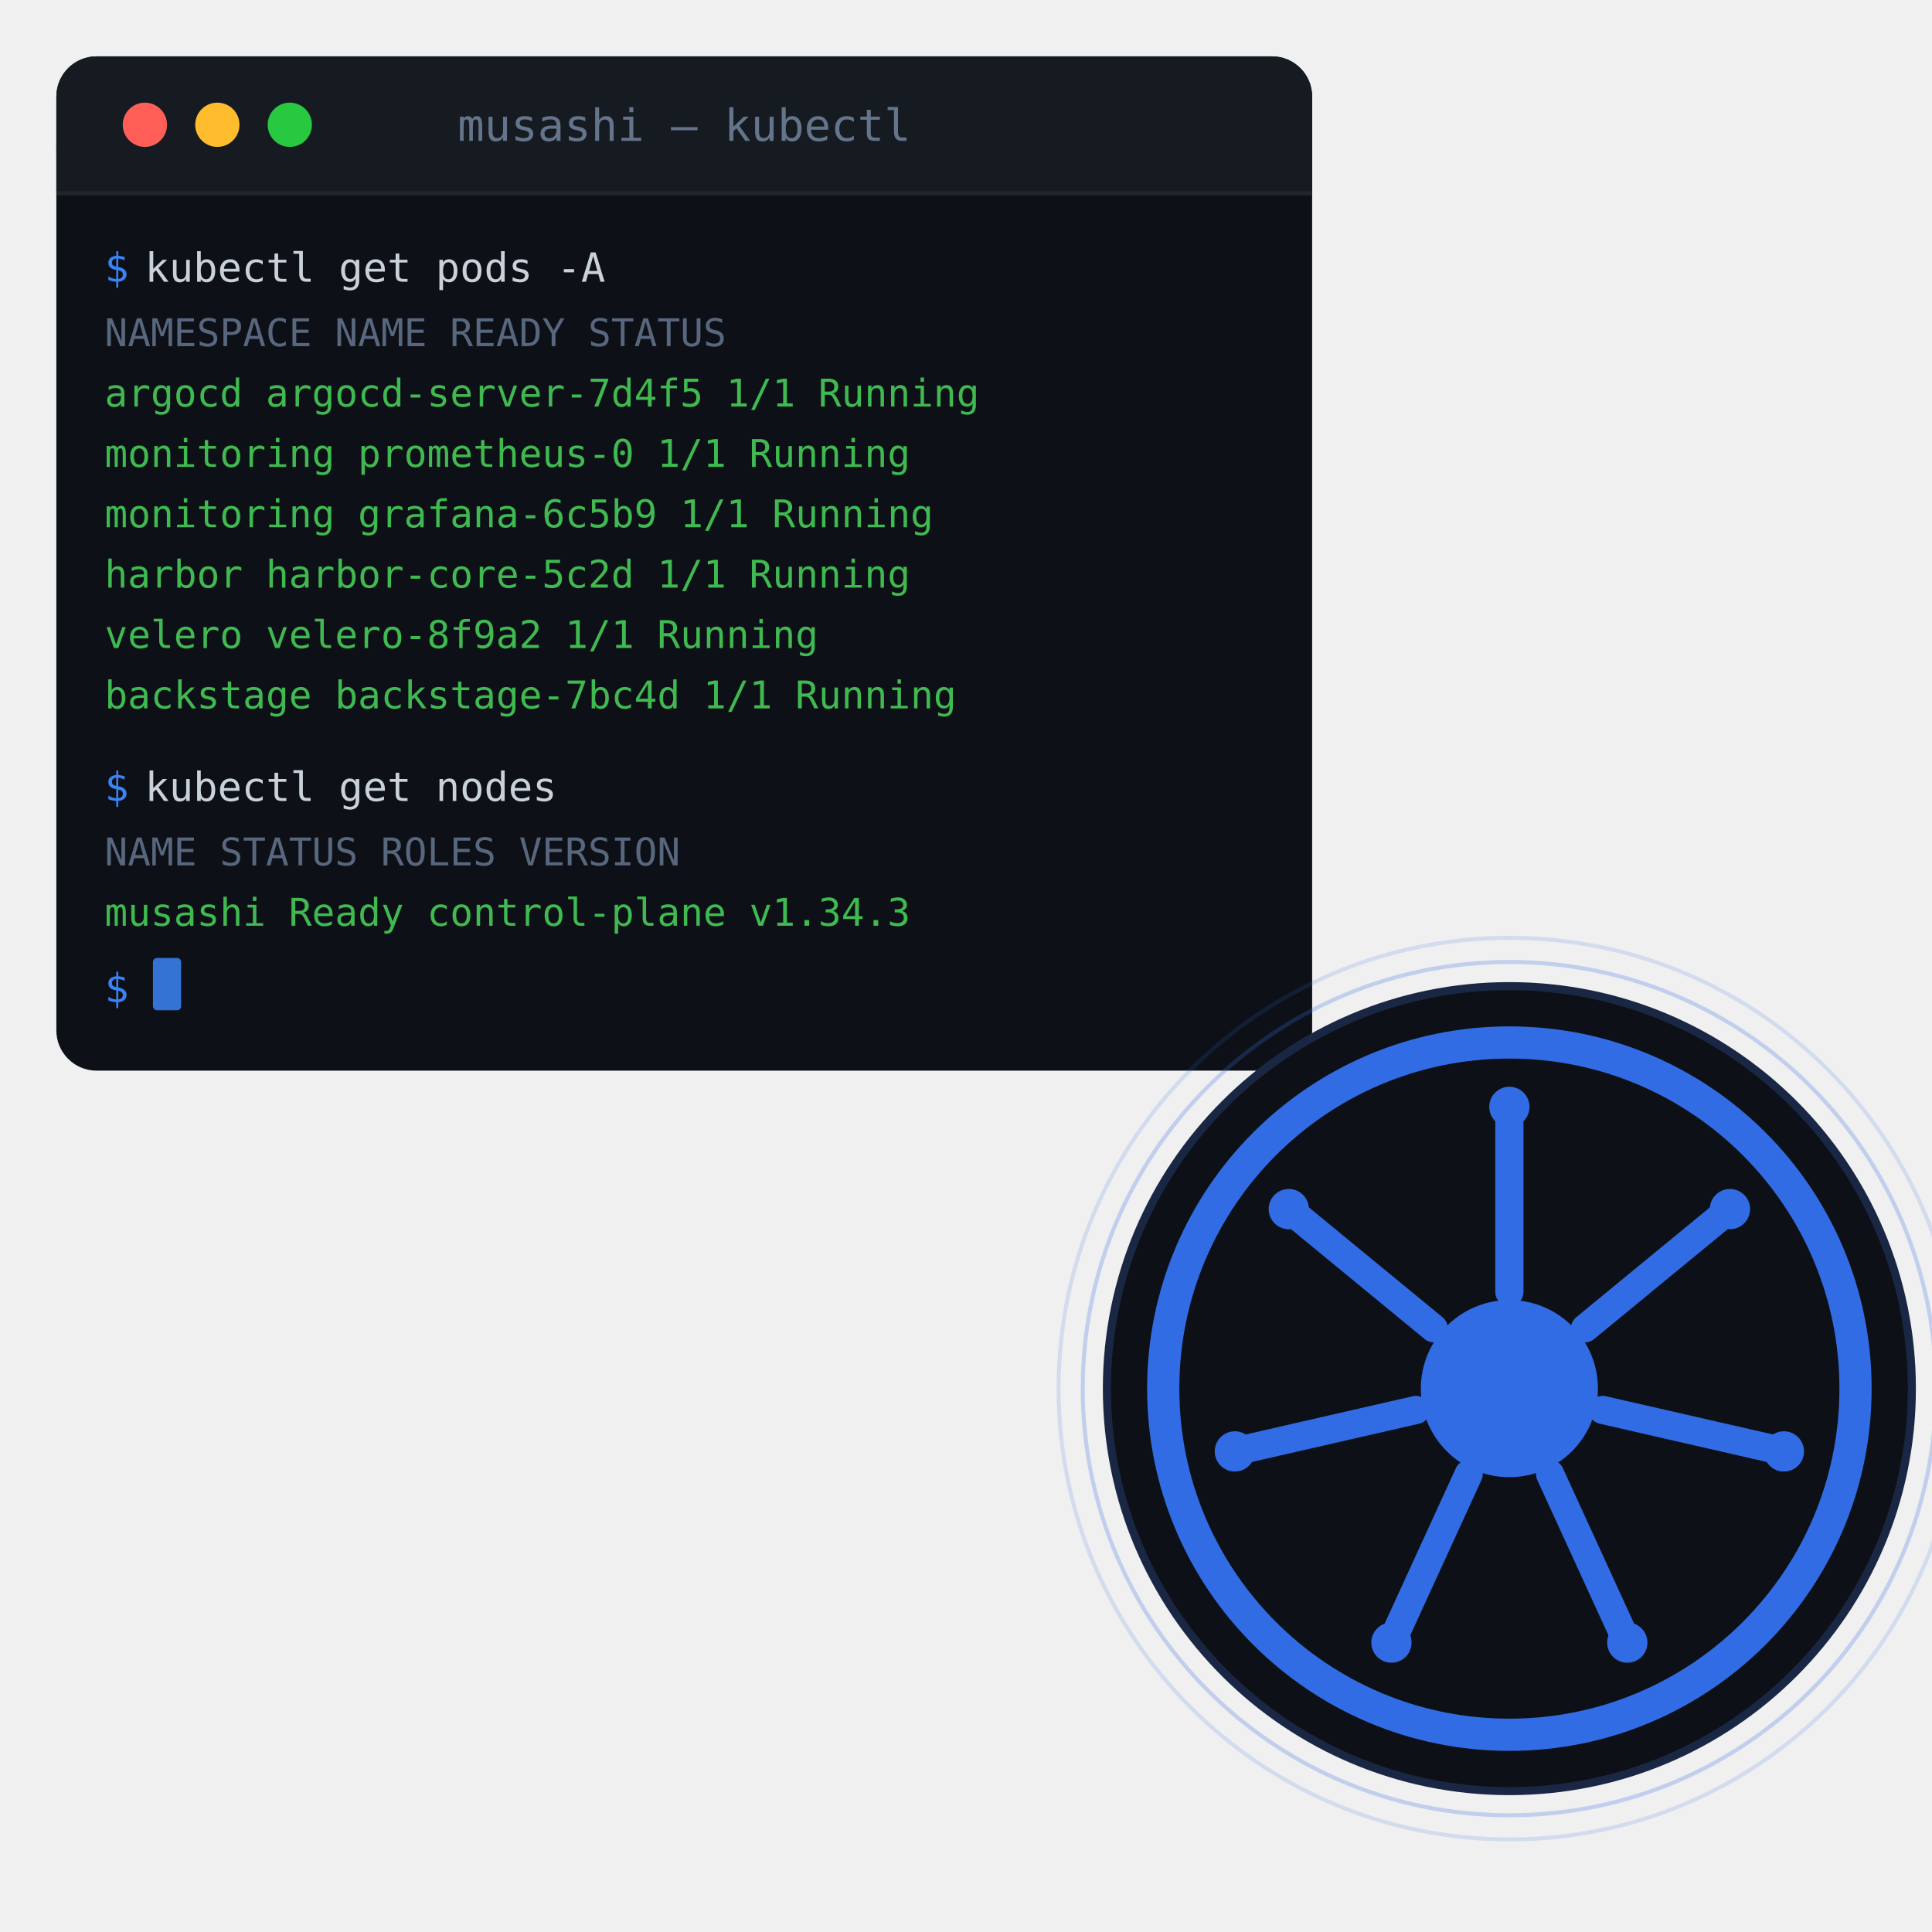
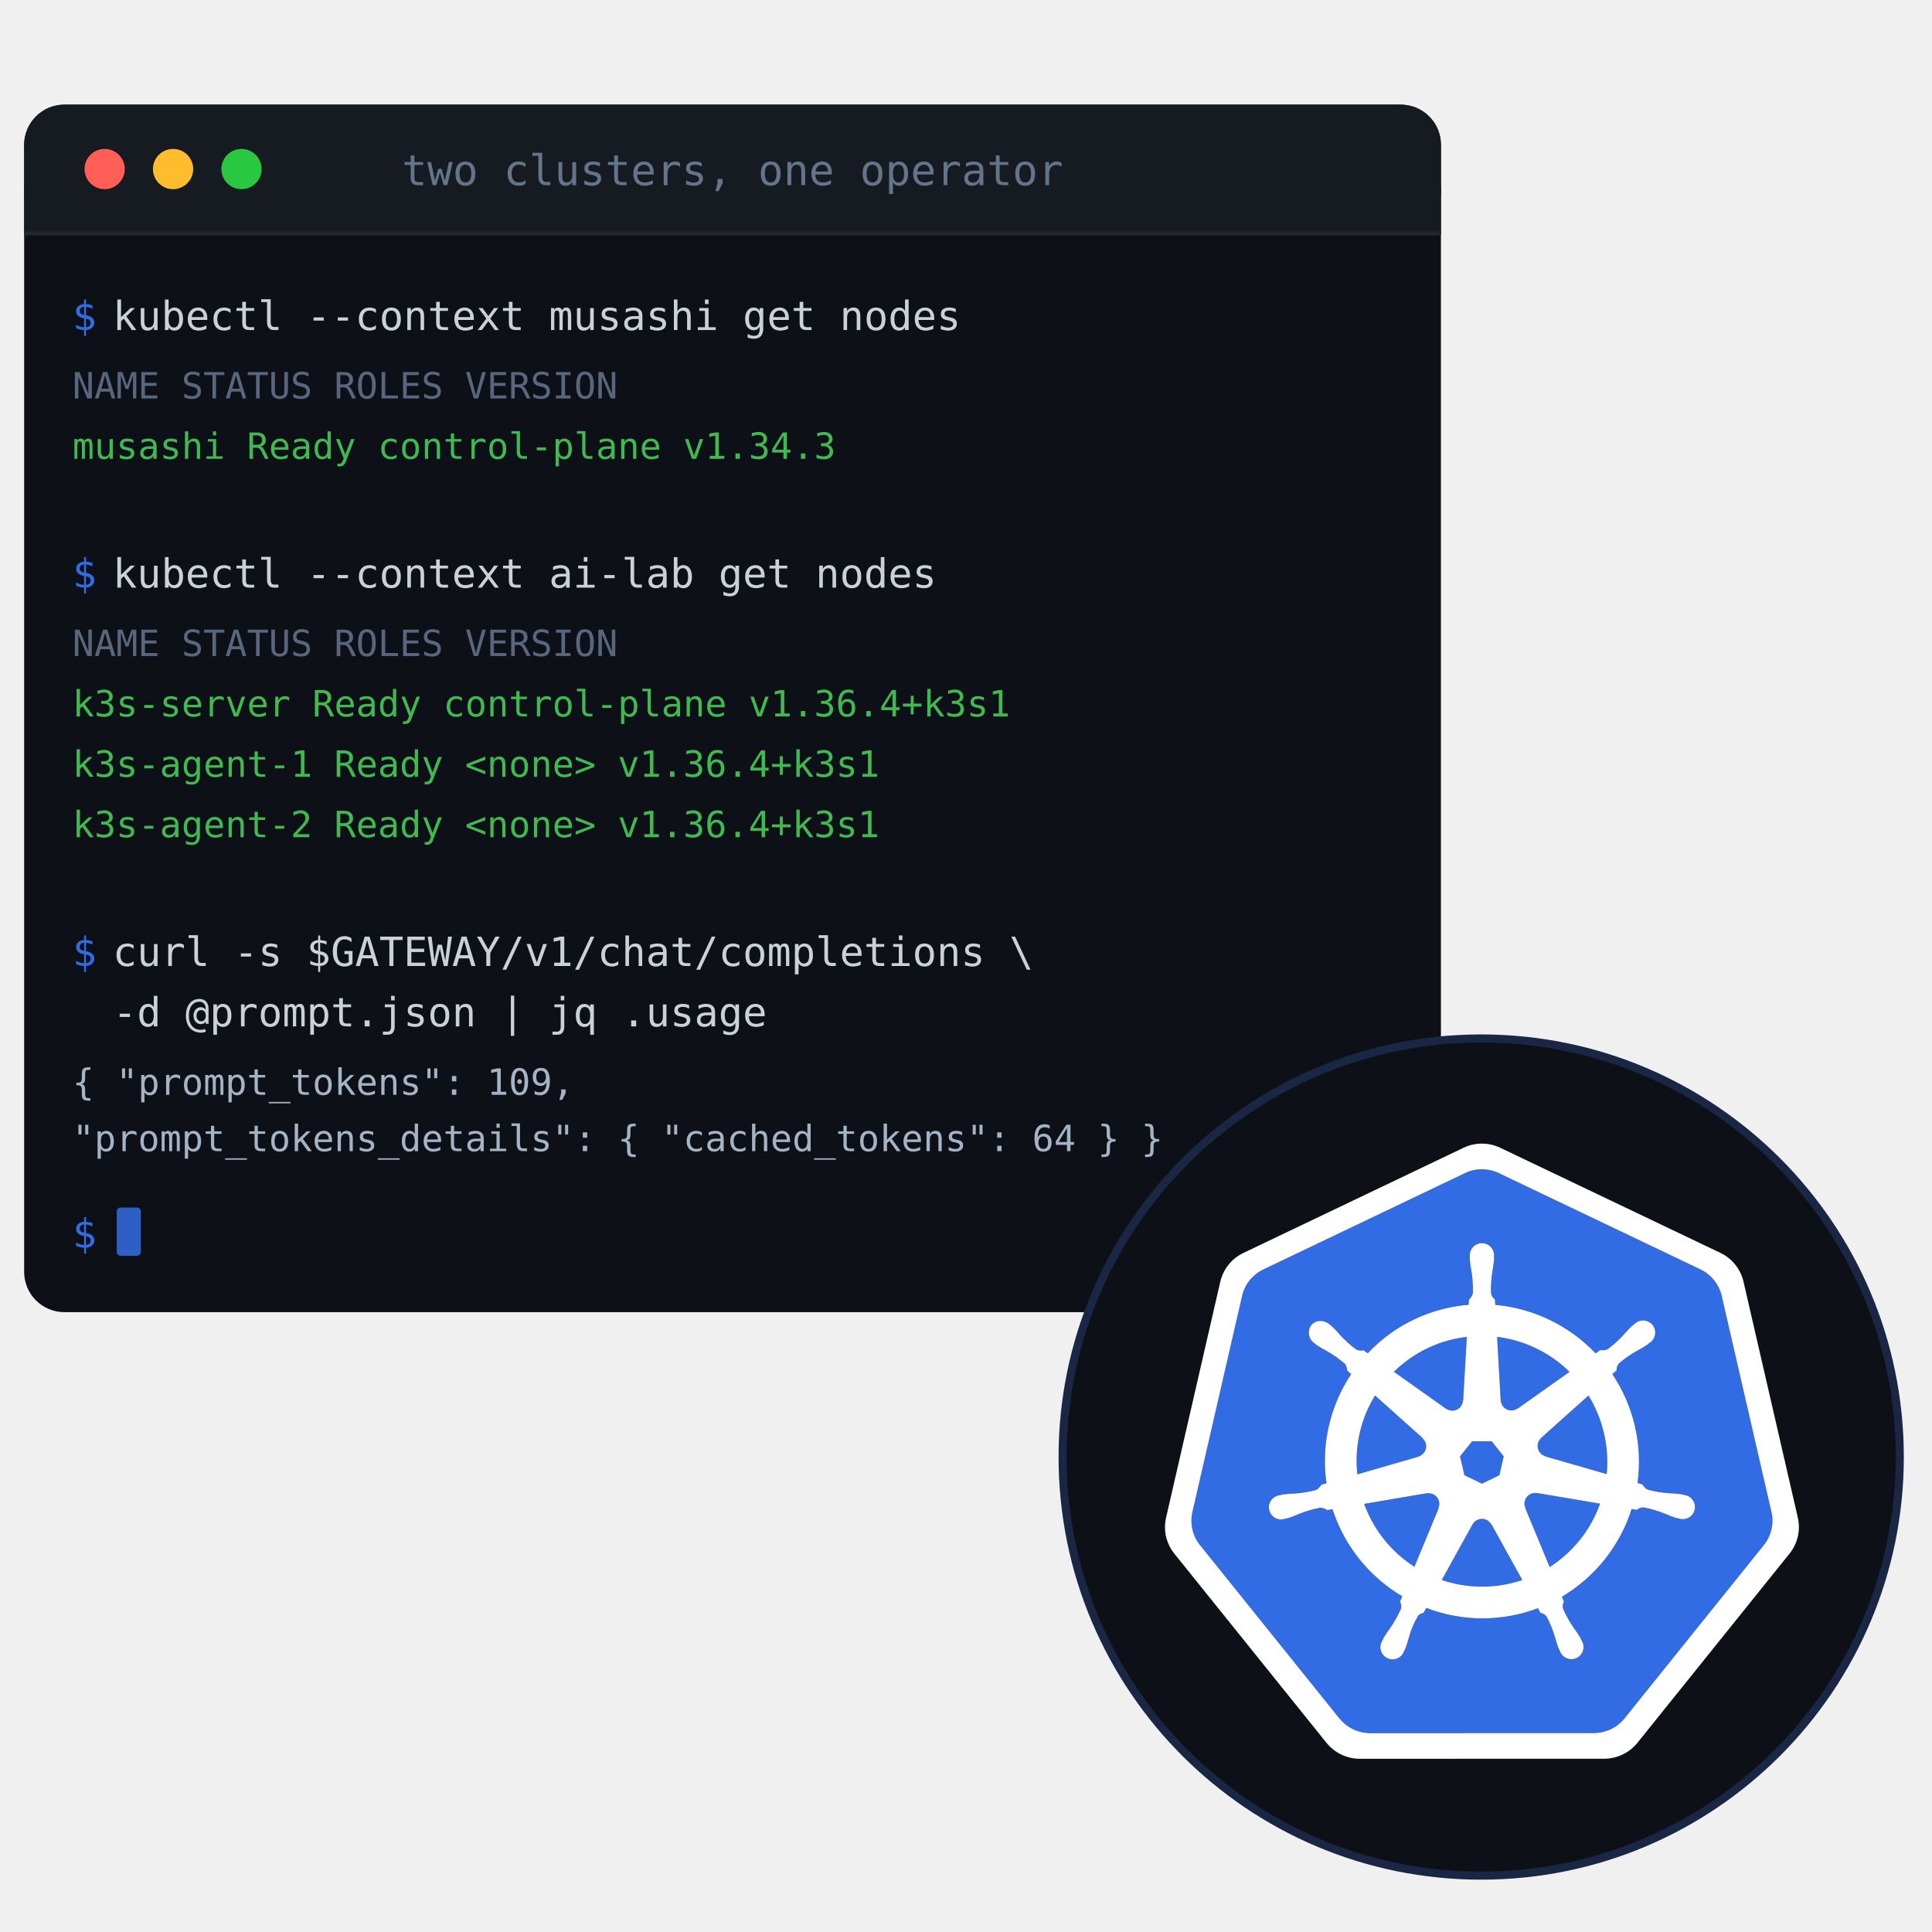
- <svg xmlns="http://www.w3.org/2000/svg" viewBox="0 0 480 480" width="480" height="480" role="img" aria-label="Terminal showing kubectl output with Kubernetes logo">
-   <rect x="14" y="14" width="312" height="252" rx="10" ry="10" fill="#0d1117" />
-   <rect x="14" y="14" width="312" height="34" rx="10" ry="10" fill="#161b22" />
-   <rect x="14" y="36" width="312" height="12" fill="#161b22" />
-   <circle cx="36" cy="31" r="5.5" fill="#ff5f57" />
-   <circle cx="54" cy="31" r="5.5" fill="#ffbd2e" />
-   <circle cx="72" cy="31" r="5.5" fill="#28c840" />
-   <text x="170" y="35" font-family="ui-monospace,SFMono-Regular,Menlo,monospace" font-size="11" fill="#64748b" text-anchor="middle">musashi — kubectl</text>
-   <line x1="14" y1="48" x2="326" y2="48" stroke="#21262d" stroke-width="1" />
-   <text x="26" y="70" font-family="ui-monospace,SFMono-Regular,Menlo,monospace" font-size="10" fill="#3b82f6">$</text>
-   <text x="36" y="70" font-family="ui-monospace,SFMono-Regular,Menlo,monospace" font-size="10" fill="#c9d1d9"> kubectl get pods -A</text>
-   <text x="26" y="86" font-family="ui-monospace,SFMono-Regular,Menlo,monospace" font-size="9.5" fill="#58677e">NAMESPACE    NAME                   READY  STATUS</text>
-   <text x="26" y="101" font-family="ui-monospace,SFMono-Regular,Menlo,monospace" font-size="9.5" fill="#3fb950">argocd       argocd-server-7d4f5    1/1    Running</text>
-   <text x="26" y="116" font-family="ui-monospace,SFMono-Regular,Menlo,monospace" font-size="9.5" fill="#3fb950">monitoring   prometheus-0           1/1    Running</text>
-   <text x="26" y="131" font-family="ui-monospace,SFMono-Regular,Menlo,monospace" font-size="9.5" fill="#3fb950">monitoring   grafana-6c5b9          1/1    Running</text>
-   <text x="26" y="146" font-family="ui-monospace,SFMono-Regular,Menlo,monospace" font-size="9.5" fill="#3fb950">harbor       harbor-core-5c2d       1/1    Running</text>
-   <text x="26" y="161" font-family="ui-monospace,SFMono-Regular,Menlo,monospace" font-size="9.5" fill="#3fb950">velero       velero-8f9a2           1/1    Running</text>
-   <text x="26" y="176" font-family="ui-monospace,SFMono-Regular,Menlo,monospace" font-size="9.5" fill="#3fb950">backstage    backstage-7bc4d        1/1    Running</text>
-   <text x="26" y="199" font-family="ui-monospace,SFMono-Regular,Menlo,monospace" font-size="10" fill="#3b82f6">$</text>
-   <text x="36" y="199" font-family="ui-monospace,SFMono-Regular,Menlo,monospace" font-size="10" fill="#c9d1d9"> kubectl get nodes</text>
-   <text x="26" y="215" font-family="ui-monospace,SFMono-Regular,Menlo,monospace" font-size="9.5" fill="#58677e">NAME     STATUS  ROLES           VERSION</text>
-   <text x="26" y="230" font-family="ui-monospace,SFMono-Regular,Menlo,monospace" font-size="9.5" fill="#3fb950">musashi  Ready   control-plane   v1.34.3</text>
-   <text x="26" y="249" font-family="ui-monospace,SFMono-Regular,Menlo,monospace" font-size="10" fill="#3b82f6">$</text>
-   <rect x="38" y="238" width="7" height="13" fill="#3b82f6" rx="1" opacity="0.85" />
-   <circle cx="375" cy="345" r="112" fill="none" stroke="#326CE5" stroke-width="1" opacity="0.15" />
-   <circle cx="375" cy="345" r="106" fill="none" stroke="#326CE5" stroke-width="1" opacity="0.25" />
-   <circle cx="375" cy="345" r="100" fill="#0d1117" />
-   <circle cx="375" cy="345" r="100" fill="none" stroke="#1a2744" stroke-width="2" />
-   <circle cx="375" cy="345" r="86" fill="none" stroke="#326CE5" stroke-width="8" />
-   <line x1="375.0" y1="321.0" x2="375.0" y2="275.0" stroke="#326CE5" stroke-width="7" stroke-linecap="round" />
-   <circle cx="375.0" cy="275.0" r="5" fill="#326CE5" />
-   <line x1="393.8" y1="330.0" x2="429.8" y2="300.4" stroke="#326CE5" stroke-width="7" stroke-linecap="round" />
-   <circle cx="429.8" cy="300.4" r="5" fill="#326CE5" />
-   <line x1="398.2" y1="350.3" x2="443.2" y2="360.6" stroke="#326CE5" stroke-width="7" stroke-linecap="round" />
-   <circle cx="443.2" cy="360.6" r="5" fill="#326CE5" />
-   <line x1="385.1" y1="366.2" x2="404.3" y2="408.1" stroke="#326CE5" stroke-width="7" stroke-linecap="round" />
-   <circle cx="404.3" cy="408.1" r="5" fill="#326CE5" />
-   <line x1="364.9" y1="366.2" x2="345.7" y2="408.1" stroke="#326CE5" stroke-width="7" stroke-linecap="round" />
-   <circle cx="345.7" cy="408.1" r="5" fill="#326CE5" />
-   <line x1="351.8" y1="350.3" x2="306.8" y2="360.6" stroke="#326CE5" stroke-width="7" stroke-linecap="round" />
-   <circle cx="306.8" cy="360.6" r="5" fill="#326CE5" />
-   <line x1="356.2" y1="330.0" x2="320.2" y2="300.4" stroke="#326CE5" stroke-width="7" stroke-linecap="round" />
-   <circle cx="320.2" cy="300.4" r="5" fill="#326CE5" />
-   <circle cx="375" cy="345" r="22" fill="#326CE5" />
+ <svg xmlns="http://www.w3.org/2000/svg" viewBox="0 0 480 480" width="480" height="480" role="img" aria-label="Two terminals: one node in the musashi homelab, three nodes in the k3s AI inference lab, beside the Kubernetes logo">
+   <rect x="6" y="26" width="352" height="300" rx="10" ry="10" fill="#0d1117" />
+   <rect x="6" y="26" width="352" height="32" rx="10" ry="10" fill="#161b22" />
+   <rect x="6" y="46" width="352" height="12" fill="#161b22" />
+   <circle cx="26" cy="42" r="5" fill="#ff5f57" />
+   <circle cx="43" cy="42" r="5" fill="#ffbd2e" />
+   <circle cx="60" cy="42" r="5" fill="#28c840" />
+   <text x="182" y="46" font-family="ui-monospace,SFMono-Regular,Menlo,monospace" font-size="10.5" fill="#64748b" text-anchor="middle">two clusters, one operator</text>
+   <line x1="6" y1="58" x2="358" y2="58" stroke="#21262d" stroke-width="1" />
+   <text x="18" y="82" font-family="ui-monospace,SFMono-Regular,Menlo,monospace" font-size="10" fill="#326CE5">$</text>
+   <text x="28" y="82" font-family="ui-monospace,SFMono-Regular,Menlo,monospace" font-size="10" fill="#c9d1d9"> kubectl --context musashi get nodes</text>
+   <text x="18" y="99" font-family="ui-monospace,SFMono-Regular,Menlo,monospace" font-size="9" fill="#58677e">NAME          STATUS  ROLES           VERSION</text>
+   <text x="18" y="114" font-family="ui-monospace,SFMono-Regular,Menlo,monospace" font-size="9" fill="#3fb950">musashi       Ready   control-plane   v1.34.3</text>
+   <text x="18" y="146" font-family="ui-monospace,SFMono-Regular,Menlo,monospace" font-size="10" fill="#326CE5">$</text>
+   <text x="28" y="146" font-family="ui-monospace,SFMono-Regular,Menlo,monospace" font-size="10" fill="#c9d1d9"> kubectl --context ai-lab get nodes</text>
+   <text x="18" y="163" font-family="ui-monospace,SFMono-Regular,Menlo,monospace" font-size="9" fill="#58677e">NAME          STATUS  ROLES           VERSION</text>
+   <text x="18" y="178" font-family="ui-monospace,SFMono-Regular,Menlo,monospace" font-size="9" fill="#3fb950">k3s-server    Ready   control-plane   v1.36.4+k3s1</text>
+   <text x="18" y="193" font-family="ui-monospace,SFMono-Regular,Menlo,monospace" font-size="9" fill="#3fb950">k3s-agent-1   Ready   &lt;none&gt;          v1.36.4+k3s1</text>
+   <text x="18" y="208" font-family="ui-monospace,SFMono-Regular,Menlo,monospace" font-size="9" fill="#3fb950">k3s-agent-2   Ready   &lt;none&gt;          v1.36.4+k3s1</text>
+   <text x="18" y="240" font-family="ui-monospace,SFMono-Regular,Menlo,monospace" font-size="10" fill="#326CE5">$</text>
+   <text x="28" y="240" font-family="ui-monospace,SFMono-Regular,Menlo,monospace" font-size="10" fill="#c9d1d9"> curl -s $GATEWAY/v1/chat/completions \</text>
+   <text x="28" y="255" font-family="ui-monospace,SFMono-Regular,Menlo,monospace" font-size="10" fill="#c9d1d9">    -d @prompt.json | jq .usage</text>
+   <text x="18" y="272" font-family="ui-monospace,SFMono-Regular,Menlo,monospace" font-size="9" fill="#a5b4c4">{ "prompt_tokens": 109,</text>
+   <text x="18" y="286" font-family="ui-monospace,SFMono-Regular,Menlo,monospace" font-size="9" fill="#a5b4c4">  "prompt_tokens_details": { "cached_tokens": 64 } }</text>
+   <text x="18" y="310" font-family="ui-monospace,SFMono-Regular,Menlo,monospace" font-size="10" fill="#326CE5">$</text>
+   <rect x="29" y="300" width="6" height="12" fill="#326CE5" rx="1" opacity="0.85" />
+   <circle cx="368" cy="362" r="104" fill="#0d1117" />
+   <circle cx="368" cy="362" r="104" fill="none" stroke="#1a2744" stroke-width="2" />
+   <svg x="286" y="281" width="164" height="159" viewBox="-0.17 0.08 230.10 223.35">
+     <defs>
+       <style>.cls-1{fill:#fff}.cls-2{fill:#326ce5}</style>
+     </defs>
+     <path d="M134.358 126.466a3.59 3.59 0 0 0-.855-.065 3.685 3.685 0 0 0-1.425.37 3.725 3.725 0 0 0-1.803 4.825l-.026.037 8.528 20.603a43.53 43.53 0 0 0 17.595-22.102l-21.976-3.714zm-34.194 2.92a3.72 3.72 0 0 0-3.568-2.894 3.656 3.656 0 0 0-.733.065l-.037-.045-21.785 3.698a43.695 43.695 0 0 0 17.54 21.946l8.442-20.4-.066-.08a3.683 3.683 0 0 0 .207-2.29zm18.245 8a3.718 3.718 0 0 0-6.557.008h-.018l-10.713 19.372a43.637 43.637 0 0 0 23.815 1.225q2.197-.5 4.292-1.2l-10.738-19.406zm33.914-45l-16.483 14.753.009.047a3.725 3.725 0 0 0 1.46 6.395l.02.089 21.35 6.15a44.278 44.278 0 0 0-6.356-27.432zM121.7 94.039a3.725 3.725 0 0 0 5.913 2.84l.065.027 18.036-12.788a43.85 43.85 0 0 0-25.287-12.19l1.253 22.105zm-19.1 2.921a3.72 3.72 0 0 0 5.904-2.85l.092-.043 1.253-22.14a44.682 44.682 0 0 0-4.501.776 43.467 43.467 0 0 0-20.937 11.409l18.154 12.869zm-9.678 16.729a3.72 3.72 0 0 0 1.462-6.396l.018-.088-16.574-14.824a43.454 43.454 0 0 0-6.168 27.51l21.245-6.13zm16.098 6.512l6.114 2.94 6.096-2.934 1.514-6.581-4.219-5.276h-6.79l-4.231 5.268z" class="cls-2" />
+     <path d="M216.208 133.167l-17.422-75.675a13.602 13.602 0 0 0-7.293-9.073l-70.521-33.67a13.589 13.589 0 0 0-11.705 0L38.76 48.437a13.598 13.598 0 0 0-7.295 9.072l-17.394 75.673a13.315 13.315 0 0 0-.004 5.81 13.506 13.506 0 0 0 .491 1.718 13.1 13.1 0 0 0 1.343 2.726c.239.365.491.72.765 1.064l48.804 60.678c.213.264.448.505.681.75a13.423 13.423 0 0 0 2.574 2.133 13.924 13.924 0 0 0 3.857 1.677 13.298 13.298 0 0 0 3.43.473h.759l77.504-.018a12.993 12.993 0 0 0 1.41-.083 13.47 13.47 0 0 0 1.989-.378 13.872 13.872 0 0 0 1.381-.442c.353-.135.705-.27 1.045-.433a13.941 13.941 0 0 0 1.479-.822 13.303 13.303 0 0 0 3.237-2.865l1.488-1.85 47.299-58.84a13.185 13.185 0 0 0 2.108-3.785 13.67 13.67 0 0 0 .5-1.724 13.282 13.282 0 0 0-.004-5.81zm-73.147 29.432a14.516 14.516 0 0 0 .703 1.703 3.314 3.314 0 0 0-.327 2.49 39.372 39.372 0 0 0 3.742 6.7 35.06 35.06 0 0 1 2.263 3.364c.17.315.392.803.553 1.136a4.24 4.24 0 1 1-7.63 3.607c-.161-.33-.385-.77-.522-1.082a35.275 35.275 0 0 1-1.225-3.868 39.305 39.305 0 0 0-2.896-7.097 3.335 3.335 0 0 0-2.154-1.307c-.135-.233-.635-1.15-.903-1.623a54.617 54.617 0 0 1-38.948-.1l-.955 1.73a3.429 3.429 0 0 0-1.819.887 29.517 29.517 0 0 0-3.268 7.582 34.9 34.9 0 0 1-1.218 3.868c-.135.31-.361.744-.522 1.073v.009l-.007.008a4.238 4.238 0 1 1-7.619-3.616c.159-.335.372-.82.54-1.135a35.177 35.177 0 0 1 2.262-3.373 41.228 41.228 0 0 0 3.82-6.866 4.188 4.188 0 0 0-.376-2.387l.768-1.84a54.922 54.922 0 0 1-24.338-30.387l-1.839.313a4.68 4.68 0 0 0-2.428-.855 39.524 39.524 0 0 0-7.356 2.165 35.589 35.589 0 0 1-3.787 1.45c-.305.084-.745.168-1.093.244-.028.01-.052.022-.08.029a.605.605 0 0 1-.065.006 4.236 4.236 0 1 1-1.874-8.224l.061-.015.037-.01c.353-.083.805-.2 1.127-.262a35.27 35.27 0 0 1 4.05-.326 39.388 39.388 0 0 0 7.564-1.242 5.835 5.835 0 0 0 1.814-1.83l1.767-.516a54.613 54.613 0 0 1 8.613-38.073l-1.353-1.206a4.688 4.688 0 0 0-.848-2.436 39.366 39.366 0 0 0-6.277-4.41 35.25 35.25 0 0 1-3.499-2.046c-.256-.191-.596-.478-.874-.704l-.063-.044a4.473 4.473 0 0 1-1.038-6.222 4.066 4.066 0 0 1 3.363-1.488 5.03 5.03 0 0 1 2.942 1.11c.287.225.68.526.935.745a35.253 35.253 0 0 1 2.78 2.95 39.383 39.383 0 0 0 5.69 5.142 3.333 3.333 0 0 0 2.507.243q.754.55 1.522 1.082A54.289 54.289 0 0 1 102.86 61.89a55.052 55.052 0 0 1 7.63-1.173l.1-1.784a4.6 4.6 0 0 0 1.37-2.184 39.476 39.476 0 0 0-.47-7.654 35.466 35.466 0 0 1-.576-4.014c-.011-.307.006-.731.01-1.081 0-.04-.01-.08-.01-.118a4.242 4.242 0 1 1 8.441-.004c0 .37.022.86.009 1.2a35.109 35.109 0 0 1-.579 4.013 39.533 39.533 0 0 0-.478 7.656 3.344 3.344 0 0 0 1.379 2.11c.015.305.065 1.323.102 1.884a55.309 55.309 0 0 1 35.032 16.927l1.606-1.147a4.69 4.69 0 0 0 2.56-.278 39.532 39.532 0 0 0 5.69-5.148 35.004 35.004 0 0 1 2.787-2.95c.259-.222.65-.52.936-.746a4.242 4.242 0 1 1 5.258 6.598c-.283.229-.657.548-.929.75a35.095 35.095 0 0 1-3.507 2.046 39.495 39.495 0 0 0-6.277 4.41 3.337 3.337 0 0 0-.792 2.39c-.235.216-1.06.947-1.497 1.343a54.837 54.837 0 0 1 8.792 37.983l1.704.496a4.745 4.745 0 0 0 1.82 1.83 39.464 39.464 0 0 0 7.568 1.246 35.64 35.64 0 0 1 4.046.324c.355.065.868.207 1.23.29a4.236 4.236 0 1 1-1.878 8.223l-.061-.008c-.028-.007-.054-.022-.083-.03-.348-.075-.785-.151-1.09-.231a35.14 35.14 0 0 1-3.785-1.462 39.477 39.477 0 0 0-7.363-2.165 3.337 3.337 0 0 0-2.362.877q-.9-.171-1.804-.316a54.92 54.92 0 0 1-24.328 30.605z" class="cls-2" />
+     <path d="M225.407 135.107L206.4 52.547a14.838 14.838 0 0 0-7.958-9.9l-76.935-36.73a14.825 14.825 0 0 0-12.771 0L31.808 42.669a14.838 14.838 0 0 0-7.961 9.895L4.873 135.129a14.668 14.668 0 0 0 1.995 11.185c.261.4.538.788.838 1.162l53.246 66.205a14.98 14.98 0 0 0 11.499 5.487l85.387-.02a14.986 14.986 0 0 0 11.5-5.48l53.227-66.211a14.72 14.72 0 0 0 2.842-12.347zm-9.197 3.866a13.677 13.677 0 0 1-.498 1.723 13.184 13.184 0 0 1-2.11 3.786l-47.299 58.838-1.486 1.852a13.305 13.305 0 0 1-3.24 2.865 13.945 13.945 0 0 1-1.474.822q-.513.237-1.045.43a13.873 13.873 0 0 1-1.383.445 13.473 13.473 0 0 1-1.989.379 12.988 12.988 0 0 1-1.41.082l-77.504.018h-.76a13.298 13.298 0 0 1-3.429-.472 13.925 13.925 0 0 1-3.855-1.679 13.424 13.424 0 0 1-2.576-2.132c-.233-.246-.468-.487-.68-.75l-48.805-60.679q-.408-.514-.765-1.066a13.102 13.102 0 0 1-1.343-2.726 13.505 13.505 0 0 1-.491-1.719 13.315 13.315 0 0 1 .004-5.809l17.394-75.675a13.598 13.598 0 0 1 7.295-9.07l70.508-33.685a13.589 13.589 0 0 1 11.705 0l70.519 33.67a13.602 13.602 0 0 1 7.293 9.073l17.422 75.674a13.282 13.282 0 0 1 .002 5.807z" class="cls-1" />
+     <path d="M185.814 127.106c-.36-.083-.874-.225-1.227-.29a35.642 35.642 0 0 0-4.046-.326 39.464 39.464 0 0 1-7.57-1.242 4.745 4.745 0 0 1-1.82-1.832l-1.704-.496a54.837 54.837 0 0 0-8.79-37.983c.436-.396 1.262-1.127 1.495-1.342a3.338 3.338 0 0 1 .792-2.39 39.495 39.495 0 0 1 6.277-4.41 35.095 35.095 0 0 0 3.507-2.046c.272-.202.644-.522.929-.75a4.242 4.242 0 1 0-5.256-6.6c-.288.227-.68.525-.936.747a35.004 35.004 0 0 0-2.789 2.95 39.533 39.533 0 0 1-5.69 5.148 4.69 4.69 0 0 1-2.56.278l-1.606 1.147a55.309 55.309 0 0 0-35.032-16.927c-.039-.561-.087-1.577-.102-1.884a3.344 3.344 0 0 1-1.377-2.11 39.533 39.533 0 0 1 .478-7.656 35.112 35.112 0 0 0 .575-4.012c.013-.34-.007-.834-.007-1.201a4.242 4.242 0 1 0-8.441.004c0 .04.009.078.01.118-.004.35-.021.774-.01 1.08a35.476 35.476 0 0 0 .576 4.015 39.475 39.475 0 0 1 .47 7.654 4.601 4.601 0 0 1-1.37 2.182l-.1 1.786a55.052 55.052 0 0 0-7.63 1.173 54.289 54.289 0 0 0-27.574 15.754q-.77-.531-1.526-1.082a3.333 3.333 0 0 1-2.506-.243 39.383 39.383 0 0 1-5.69-5.141 35.255 35.255 0 0 0-2.777-2.95c-.257-.22-.65-.52-.938-.75a5.03 5.03 0 0 0-2.942-1.11 4.066 4.066 0 0 0-3.363 1.49 4.473 4.473 0 0 0 1.038 6.222l.065.046c.276.226.616.515.872.702a35.256 35.256 0 0 0 3.499 2.048 39.367 39.367 0 0 1 6.276 4.412 4.69 4.69 0 0 1 .849 2.434l1.351 1.208a54.613 54.613 0 0 0-8.611 38.073l-1.767.514a5.835 5.835 0 0 1-1.814 1.827 39.39 39.39 0 0 1-7.565 1.247 35.266 35.266 0 0 0-4.049.326c-.324.06-.774.174-1.127.262l-.037.008-.06.018a4.236 4.236 0 1 0 1.875 8.224l.063-.01c.028-.006.052-.02.08-.025.348-.08.786-.163 1.092-.246a35.59 35.59 0 0 0 3.786-1.451 39.527 39.527 0 0 1 7.358-2.165 4.68 4.68 0 0 1 2.426.857l1.84-.315a54.922 54.922 0 0 0 24.34 30.387l-.769 1.84a4.188 4.188 0 0 1 .377 2.387 41.228 41.228 0 0 1-3.82 6.864 35.183 35.183 0 0 0-2.263 3.372c-.168.318-.381.805-.542 1.138a4.238 4.238 0 1 0 7.621 3.616l.007-.008v-.01c.16-.33.387-.763.522-1.072a34.903 34.903 0 0 0 1.218-3.868 29.517 29.517 0 0 1 3.268-7.582 3.43 3.43 0 0 1 1.819-.888l.957-1.73a54.617 54.617 0 0 0 38.946.099c.268.478.768 1.392.9 1.623a3.335 3.335 0 0 1 2.155 1.31 39.306 39.306 0 0 1 2.898 7.096 35.275 35.275 0 0 0 1.225 3.868c.137.312.36.75.522 1.082a4.24 4.24 0 1 0 7.63-3.607c-.161-.333-.383-.82-.55-1.136a35.06 35.06 0 0 0-2.263-3.364 39.372 39.372 0 0 1-3.742-6.7 3.314 3.314 0 0 1 .324-2.49 14.519 14.519 0 0 1-.703-1.703 54.92 54.92 0 0 0 24.328-30.605c.546.087 1.497.253 1.806.316a3.337 3.337 0 0 1 2.36-.877 39.476 39.476 0 0 1 7.36 2.165 35.135 35.135 0 0 0 3.788 1.462c.305.08.74.156 1.09.233.029.008.055.02.083.028l.06.009a4.236 4.236 0 1 0 1.878-8.224zm-40.1-42.987l-18.037 12.787-.063-.03a3.723 3.723 0 0 1-5.913-2.838l-.02-.01-1.253-22.103a43.85 43.85 0 0 1 25.285 12.194zm-33.978 24.228h6.788l4.22 5.276-1.513 6.58-6.096 2.934-6.114-2.94-1.516-6.583zm-6.386-35.648a44.672 44.672 0 0 1 4.503-.774l-1.255 22.137-.092.044a3.72 3.72 0 0 1-5.904 2.852l-.035.02-18.154-12.872a43.467 43.467 0 0 1 20.937-11.407zm-27.52 19.68l16.574 14.824-.018.09a3.72 3.72 0 0 1-1.462 6.395l-.017.072-21.245 6.13a43.454 43.454 0 0 1 6.168-27.51zm22.191 39.38l-8.441 20.397a43.696 43.696 0 0 1-17.536-21.948l21.783-3.7.037.049a3.655 3.655 0 0 1 .73-.065 3.72 3.72 0 0 1 3.364 5.185zm24.916 26.23a43.637 43.637 0 0 1-23.815-1.223l10.713-19.372h.018a3.725 3.725 0 0 1 6.557-.006h.08l10.74 19.404q-2.091.698-4.293 1.199zm13.841-5.751l-8.528-20.605.026-.037a3.725 3.725 0 0 1 1.803-4.823 3.685 3.685 0 0 1 1.425-.37 3.59 3.59 0 0 1 .855.063l.037-.046 21.977 3.714a43.53 43.53 0 0 1-17.595 22.105zm19.903-32.42l-21.352-6.15-.02-.09a3.725 3.725 0 0 1-1.46-6.395l-.008-.043 16.482-14.751a44.279 44.279 0 0 1 6.357 27.43z" class="cls-1" />
+   </svg>
</svg>
